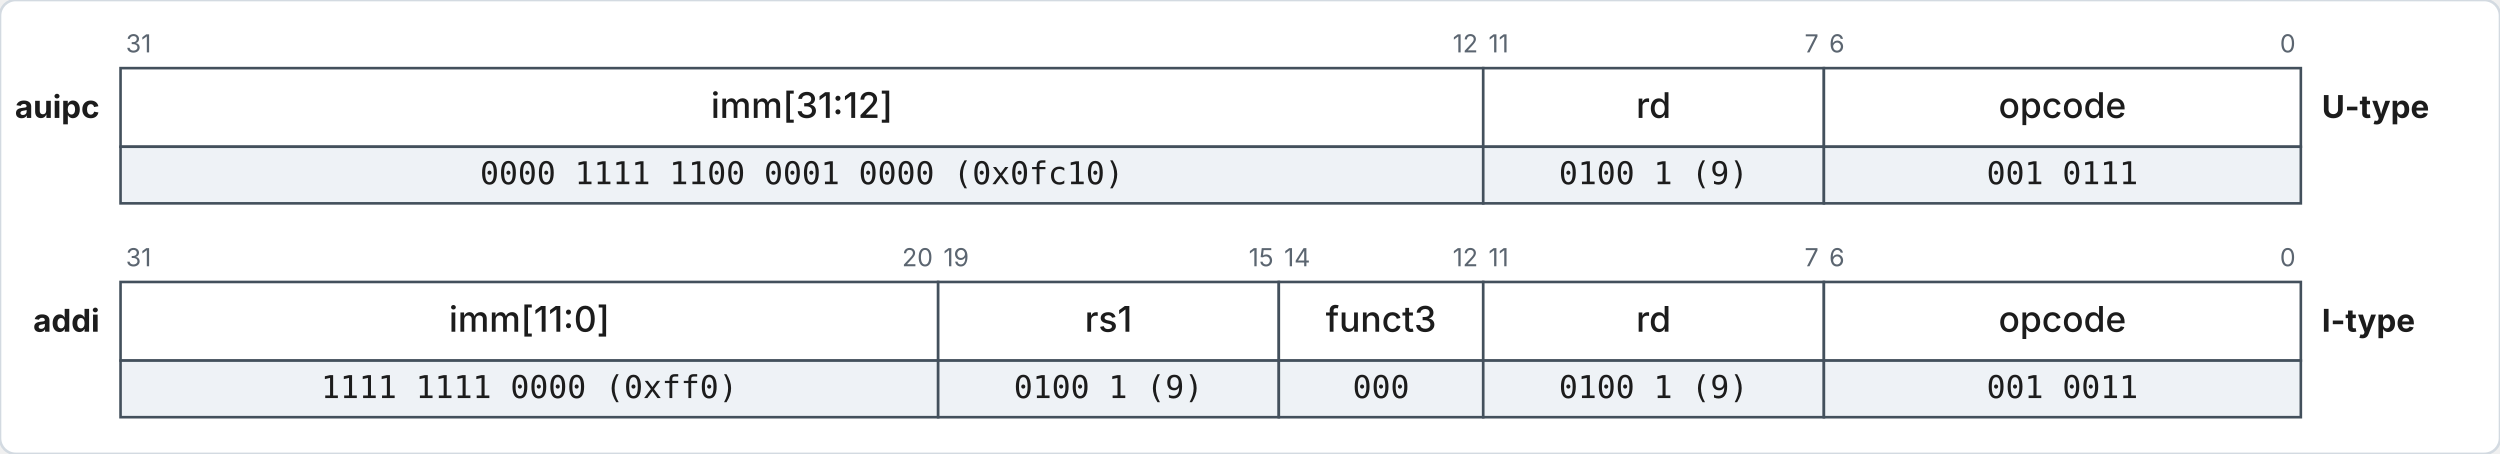
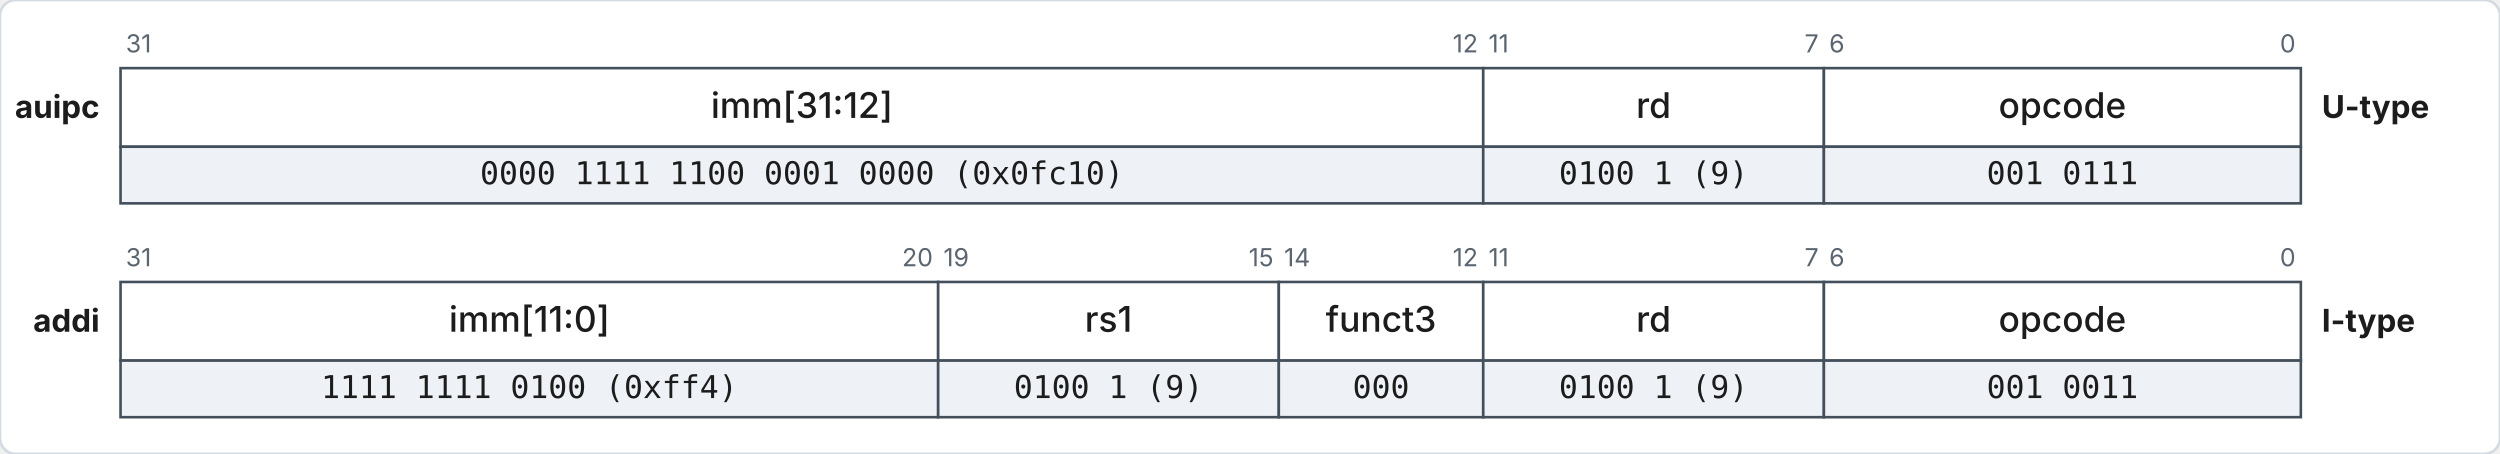
- <svg xmlns="http://www.w3.org/2000/svg" viewBox="0 0 954.0 173.2" width="954.0" height="173.2" role="img" aria-label="Encoding of auipc x9, 0xfc10 and addi x9, x9, 0xff0">
+ <svg xmlns="http://www.w3.org/2000/svg" viewBox="0 0 954.0 173.2" width="954.0" height="173.2" role="img" aria-label="Encoding of auipc x9, 0xfc10 and addi x9, x9, 0xff4">
  <rect x="0" y="0" width="954.0" height="173.2" rx="6" fill="#ffffff" stroke="#d3dae1" />
  <text x="48.0" y="20.0" font-family="Inter, 'Helvetica Neue', Helvetica, Arial, sans-serif" font-size="9.5" fill="#5b6570" text-anchor="start" font-weight="normal" font-style="normal">31</text>
  <text x="564.0" y="20.0" font-family="Inter, 'Helvetica Neue', Helvetica, Arial, sans-serif" font-size="9.5" fill="#5b6570" text-anchor="end" font-weight="normal" font-style="normal">12</text>
  <text x="568.0" y="20.0" font-family="Inter, 'Helvetica Neue', Helvetica, Arial, sans-serif" font-size="9.5" fill="#5b6570" text-anchor="start" font-weight="normal" font-style="normal">11</text>
  <text x="694.0" y="20.0" font-family="Inter, 'Helvetica Neue', Helvetica, Arial, sans-serif" font-size="9.5" fill="#5b6570" text-anchor="end" font-weight="normal" font-style="normal">7</text>
  <text x="698.0" y="20.0" font-family="Inter, 'Helvetica Neue', Helvetica, Arial, sans-serif" font-size="9.5" fill="#5b6570" text-anchor="start" font-weight="normal" font-style="normal">6</text>
  <text x="876.0" y="20.0" font-family="Inter, 'Helvetica Neue', Helvetica, Arial, sans-serif" font-size="9.5" fill="#5b6570" text-anchor="end" font-weight="normal" font-style="normal">0</text>
  <text x="38.0" y="45.0" font-family="Inter, 'Helvetica Neue', Helvetica, Arial, sans-serif" font-size="12" fill="#1c1c1c" text-anchor="end" font-weight="bold" font-style="normal">auipc</text>
  <rect x="46.0" y="26.0" width="520.0" height="30.0" fill="#ffffff" stroke="#43505c" stroke-width="1" />
  <text x="306.0" y="45.0" font-family="Inter, 'Helvetica Neue', Helvetica, Arial, sans-serif" font-size="13.5" fill="#1c1c1c" text-anchor="middle" font-weight="500" font-style="normal">imm[31:12]</text>
  <rect x="46.0" y="56.0" width="520.0" height="21.6" fill="#eef2f6" stroke="#43505c" stroke-width="1" />
  <text x="306.0" y="70.3" font-family="'SFMono-Regular', 'DejaVu Sans Mono', Menlo, Consolas, monospace" font-size="12" fill="#1c1c1c" text-anchor="middle" font-weight="500" font-style="normal">0000 1111 1100 0001 0000  (0x0fc10)</text>
  <rect x="566.0" y="26.0" width="130.0" height="30.0" fill="#ffffff" stroke="#43505c" stroke-width="1" />
  <text x="631.0" y="45.0" font-family="Inter, 'Helvetica Neue', Helvetica, Arial, sans-serif" font-size="13.5" fill="#1c1c1c" text-anchor="middle" font-weight="500" font-style="normal">rd</text>
  <rect x="566.0" y="56.0" width="130.0" height="21.6" fill="#eef2f6" stroke="#43505c" stroke-width="1" />
  <text x="631.0" y="70.3" font-family="'SFMono-Regular', 'DejaVu Sans Mono', Menlo, Consolas, monospace" font-size="12" fill="#1c1c1c" text-anchor="middle" font-weight="500" font-style="normal">0100 1 (9)</text>
  <rect x="696.0" y="26.0" width="182.0" height="30.0" fill="#ffffff" stroke="#43505c" stroke-width="1" />
  <text x="787.0" y="45.0" font-family="Inter, 'Helvetica Neue', Helvetica, Arial, sans-serif" font-size="13.5" fill="#1c1c1c" text-anchor="middle" font-weight="500" font-style="normal">opcode</text>
  <rect x="696.0" y="56.0" width="182.0" height="21.6" fill="#eef2f6" stroke="#43505c" stroke-width="1" />
  <text x="787.0" y="70.3" font-family="'SFMono-Regular', 'DejaVu Sans Mono', Menlo, Consolas, monospace" font-size="12" fill="#1c1c1c" text-anchor="middle" font-weight="500" font-style="normal">001 0111</text>
  <text x="886.0" y="45.0" font-family="Inter, 'Helvetica Neue', Helvetica, Arial, sans-serif" font-size="12" fill="#1c1c1c" text-anchor="start" font-weight="bold" font-style="normal">U-type</text>
  <text x="48.0" y="101.6" font-family="Inter, 'Helvetica Neue', Helvetica, Arial, sans-serif" font-size="9.5" fill="#5b6570" text-anchor="start" font-weight="normal" font-style="normal">31</text>
  <text x="356.0" y="101.6" font-family="Inter, 'Helvetica Neue', Helvetica, Arial, sans-serif" font-size="9.5" fill="#5b6570" text-anchor="end" font-weight="normal" font-style="normal">20</text>
  <text x="360.0" y="101.6" font-family="Inter, 'Helvetica Neue', Helvetica, Arial, sans-serif" font-size="9.5" fill="#5b6570" text-anchor="start" font-weight="normal" font-style="normal">19</text>
  <text x="486.0" y="101.6" font-family="Inter, 'Helvetica Neue', Helvetica, Arial, sans-serif" font-size="9.5" fill="#5b6570" text-anchor="end" font-weight="normal" font-style="normal">15</text>
  <text x="490.0" y="101.6" font-family="Inter, 'Helvetica Neue', Helvetica, Arial, sans-serif" font-size="9.5" fill="#5b6570" text-anchor="start" font-weight="normal" font-style="normal">14</text>
  <text x="564.0" y="101.6" font-family="Inter, 'Helvetica Neue', Helvetica, Arial, sans-serif" font-size="9.5" fill="#5b6570" text-anchor="end" font-weight="normal" font-style="normal">12</text>
  <text x="568.0" y="101.6" font-family="Inter, 'Helvetica Neue', Helvetica, Arial, sans-serif" font-size="9.5" fill="#5b6570" text-anchor="start" font-weight="normal" font-style="normal">11</text>
  <text x="694.0" y="101.6" font-family="Inter, 'Helvetica Neue', Helvetica, Arial, sans-serif" font-size="9.5" fill="#5b6570" text-anchor="end" font-weight="normal" font-style="normal">7</text>
  <text x="698.0" y="101.6" font-family="Inter, 'Helvetica Neue', Helvetica, Arial, sans-serif" font-size="9.5" fill="#5b6570" text-anchor="start" font-weight="normal" font-style="normal">6</text>
  <text x="876.0" y="101.6" font-family="Inter, 'Helvetica Neue', Helvetica, Arial, sans-serif" font-size="9.5" fill="#5b6570" text-anchor="end" font-weight="normal" font-style="normal">0</text>
  <text x="38.0" y="126.6" font-family="Inter, 'Helvetica Neue', Helvetica, Arial, sans-serif" font-size="12" fill="#1c1c1c" text-anchor="end" font-weight="bold" font-style="normal">addi</text>
  <rect x="46.0" y="107.6" width="312.0" height="30.0" fill="#ffffff" stroke="#43505c" stroke-width="1" />
  <text x="202.0" y="126.6" font-family="Inter, 'Helvetica Neue', Helvetica, Arial, sans-serif" font-size="13.5" fill="#1c1c1c" text-anchor="middle" font-weight="500" font-style="normal">imm[11:0]</text>
  <rect x="46.0" y="137.6" width="312.0" height="21.6" fill="#eef2f6" stroke="#43505c" stroke-width="1" />
-   <text x="202.0" y="151.9" font-family="'SFMono-Regular', 'DejaVu Sans Mono', Menlo, Consolas, monospace" font-size="12" fill="#1c1c1c" text-anchor="middle" font-weight="500" font-style="normal">1111 1111 0000  (0xff0)</text>
+   <text x="202.0" y="151.9" font-family="'SFMono-Regular', 'DejaVu Sans Mono', Menlo, Consolas, monospace" font-size="12" fill="#1c1c1c" text-anchor="middle" font-weight="500" font-style="normal">1111 1111 0100  (0xff4)</text>
  <rect x="358.0" y="107.6" width="130.0" height="30.0" fill="#ffffff" stroke="#43505c" stroke-width="1" />
  <text x="423.0" y="126.6" font-family="Inter, 'Helvetica Neue', Helvetica, Arial, sans-serif" font-size="13.5" fill="#1c1c1c" text-anchor="middle" font-weight="500" font-style="normal">rs1</text>
  <rect x="358.0" y="137.6" width="130.0" height="21.6" fill="#eef2f6" stroke="#43505c" stroke-width="1" />
  <text x="423.0" y="151.9" font-family="'SFMono-Regular', 'DejaVu Sans Mono', Menlo, Consolas, monospace" font-size="12" fill="#1c1c1c" text-anchor="middle" font-weight="500" font-style="normal">0100 1 (9)</text>
  <rect x="488.0" y="107.6" width="78.0" height="30.0" fill="#ffffff" stroke="#43505c" stroke-width="1" />
  <text x="527.0" y="126.6" font-family="Inter, 'Helvetica Neue', Helvetica, Arial, sans-serif" font-size="13.5" fill="#1c1c1c" text-anchor="middle" font-weight="500" font-style="normal">funct3</text>
  <rect x="488.0" y="137.6" width="78.0" height="21.6" fill="#eef2f6" stroke="#43505c" stroke-width="1" />
  <text x="527.0" y="151.9" font-family="'SFMono-Regular', 'DejaVu Sans Mono', Menlo, Consolas, monospace" font-size="12" fill="#1c1c1c" text-anchor="middle" font-weight="500" font-style="normal">000</text>
  <rect x="566.0" y="107.6" width="130.0" height="30.0" fill="#ffffff" stroke="#43505c" stroke-width="1" />
  <text x="631.0" y="126.6" font-family="Inter, 'Helvetica Neue', Helvetica, Arial, sans-serif" font-size="13.5" fill="#1c1c1c" text-anchor="middle" font-weight="500" font-style="normal">rd</text>
  <rect x="566.0" y="137.6" width="130.0" height="21.6" fill="#eef2f6" stroke="#43505c" stroke-width="1" />
  <text x="631.0" y="151.9" font-family="'SFMono-Regular', 'DejaVu Sans Mono', Menlo, Consolas, monospace" font-size="12" fill="#1c1c1c" text-anchor="middle" font-weight="500" font-style="normal">0100 1 (9)</text>
  <rect x="696.0" y="107.6" width="182.0" height="30.0" fill="#ffffff" stroke="#43505c" stroke-width="1" />
  <text x="787.0" y="126.6" font-family="Inter, 'Helvetica Neue', Helvetica, Arial, sans-serif" font-size="13.5" fill="#1c1c1c" text-anchor="middle" font-weight="500" font-style="normal">opcode</text>
  <rect x="696.0" y="137.6" width="182.0" height="21.6" fill="#eef2f6" stroke="#43505c" stroke-width="1" />
  <text x="787.0" y="151.9" font-family="'SFMono-Regular', 'DejaVu Sans Mono', Menlo, Consolas, monospace" font-size="12" fill="#1c1c1c" text-anchor="middle" font-weight="500" font-style="normal">001 0011</text>
  <text x="886.0" y="126.6" font-family="Inter, 'Helvetica Neue', Helvetica, Arial, sans-serif" font-size="12" fill="#1c1c1c" text-anchor="start" font-weight="bold" font-style="normal">I-type</text>
</svg>
